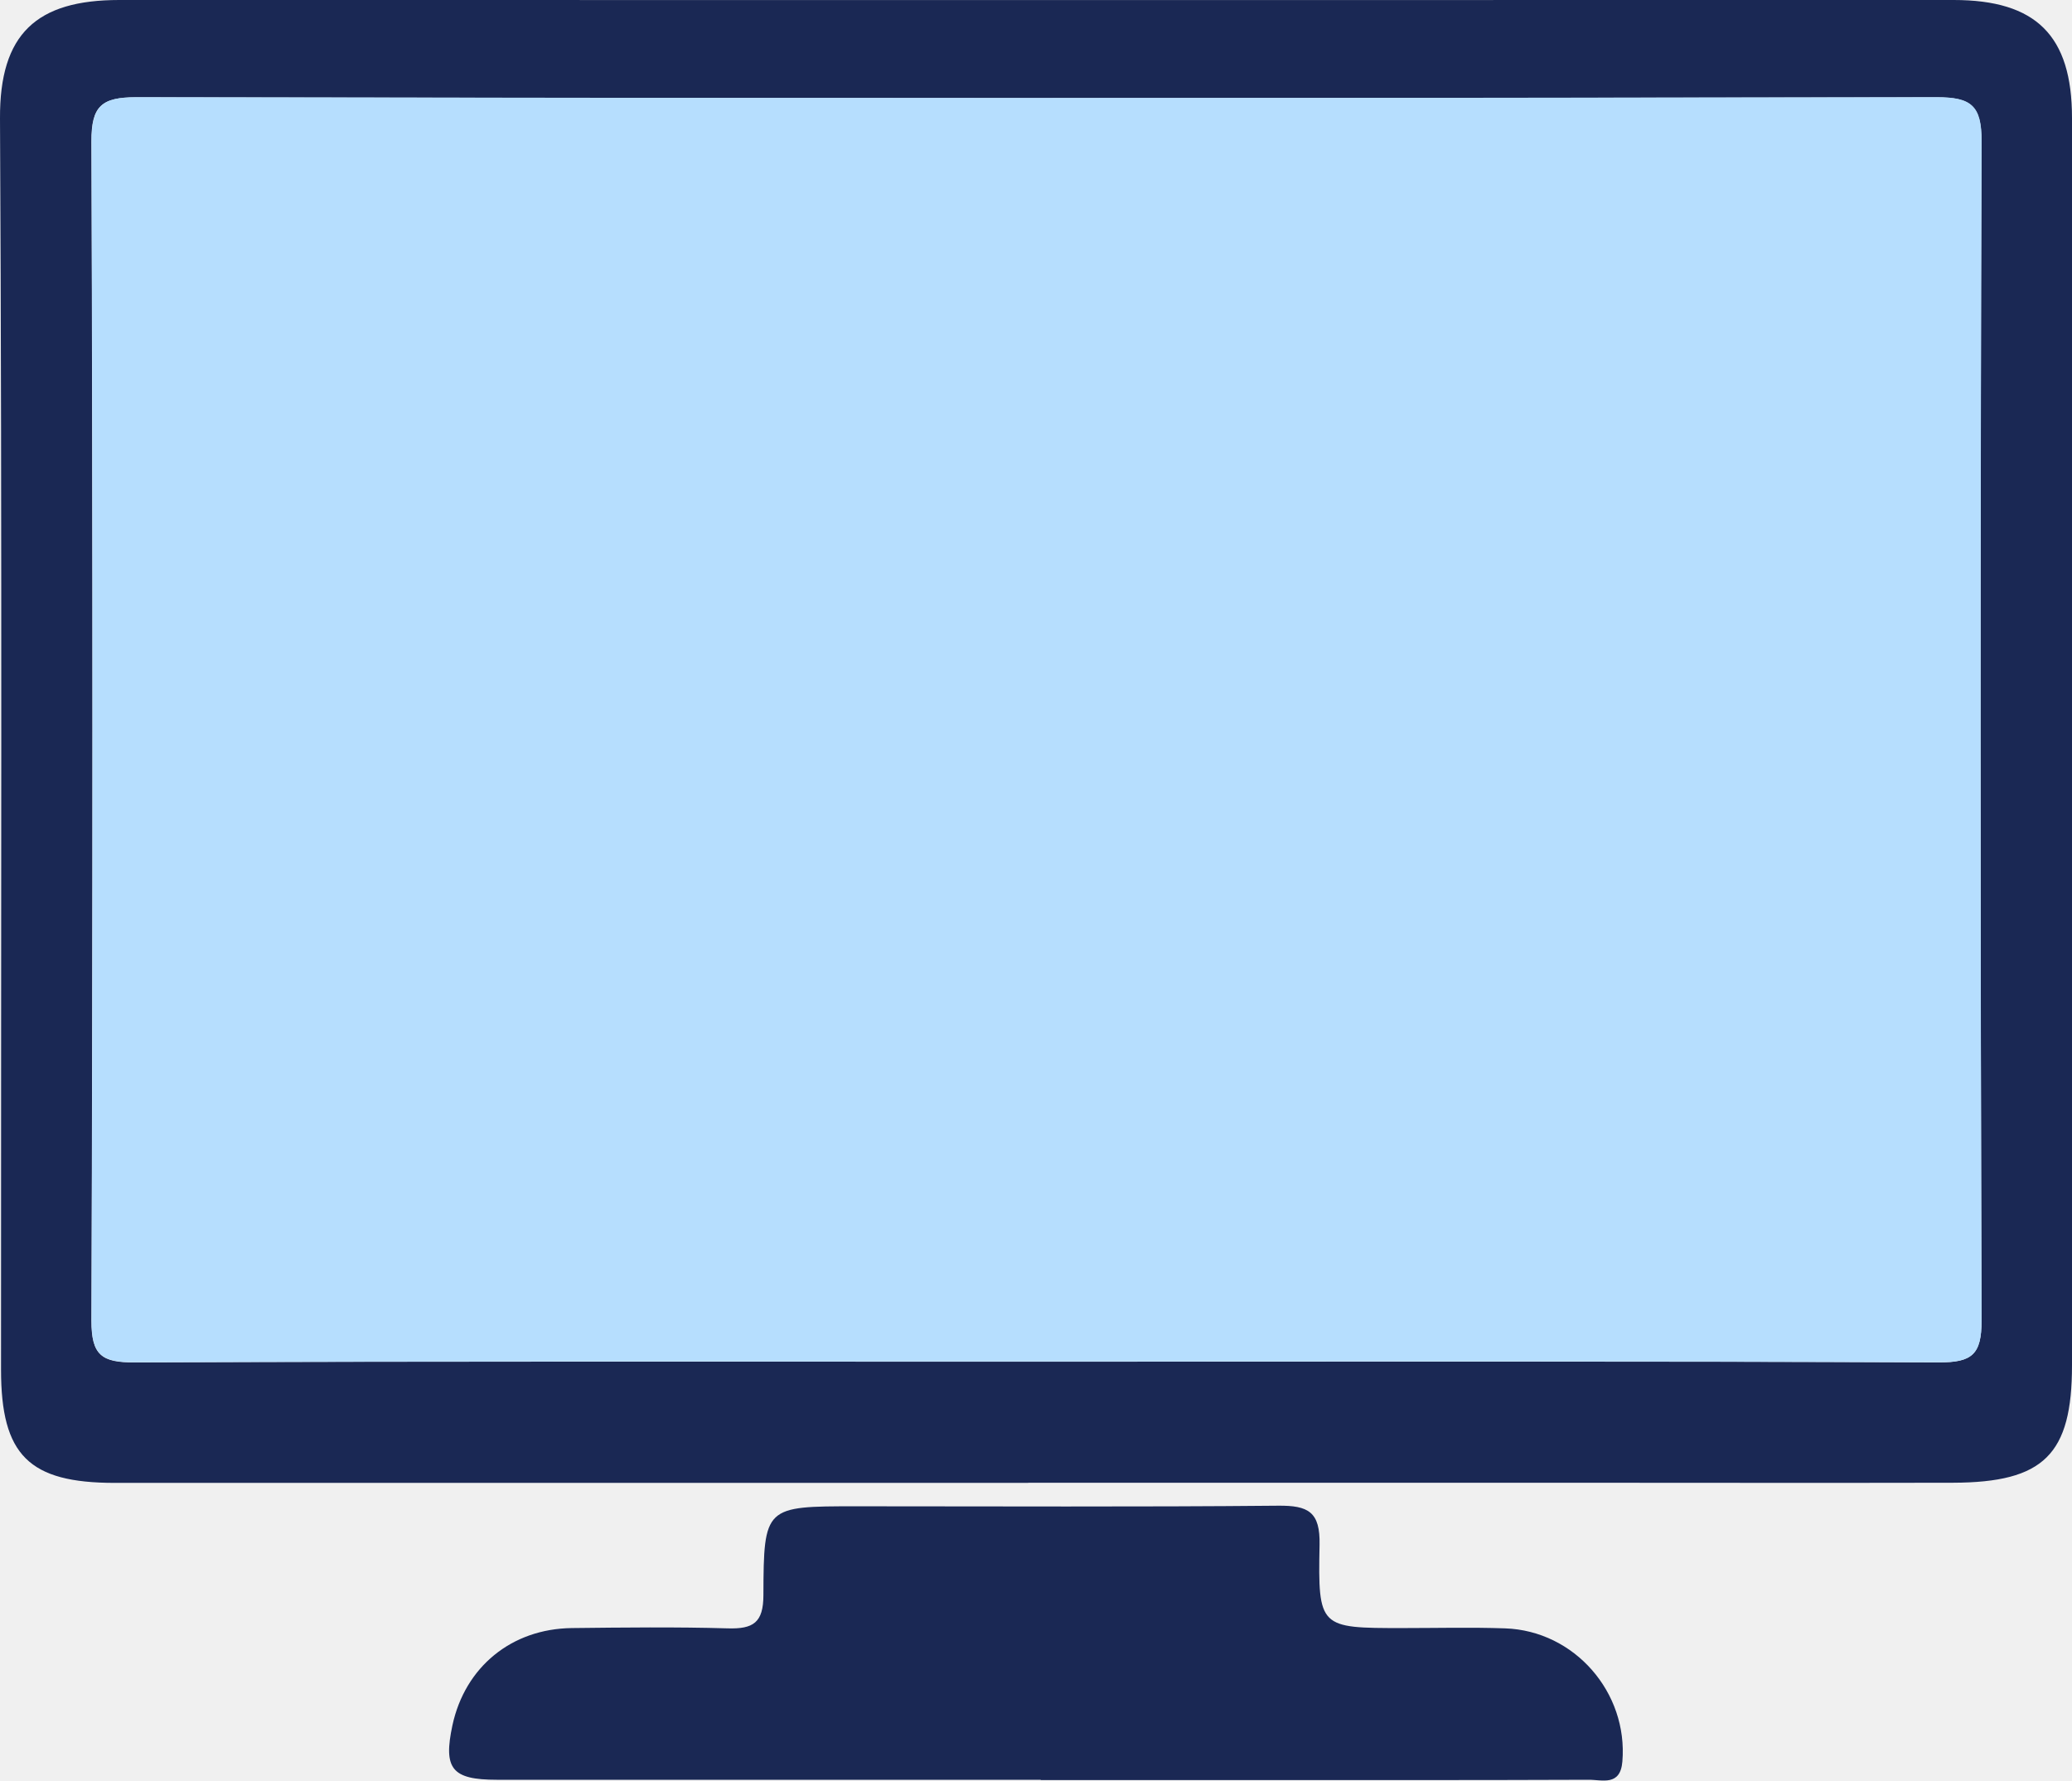
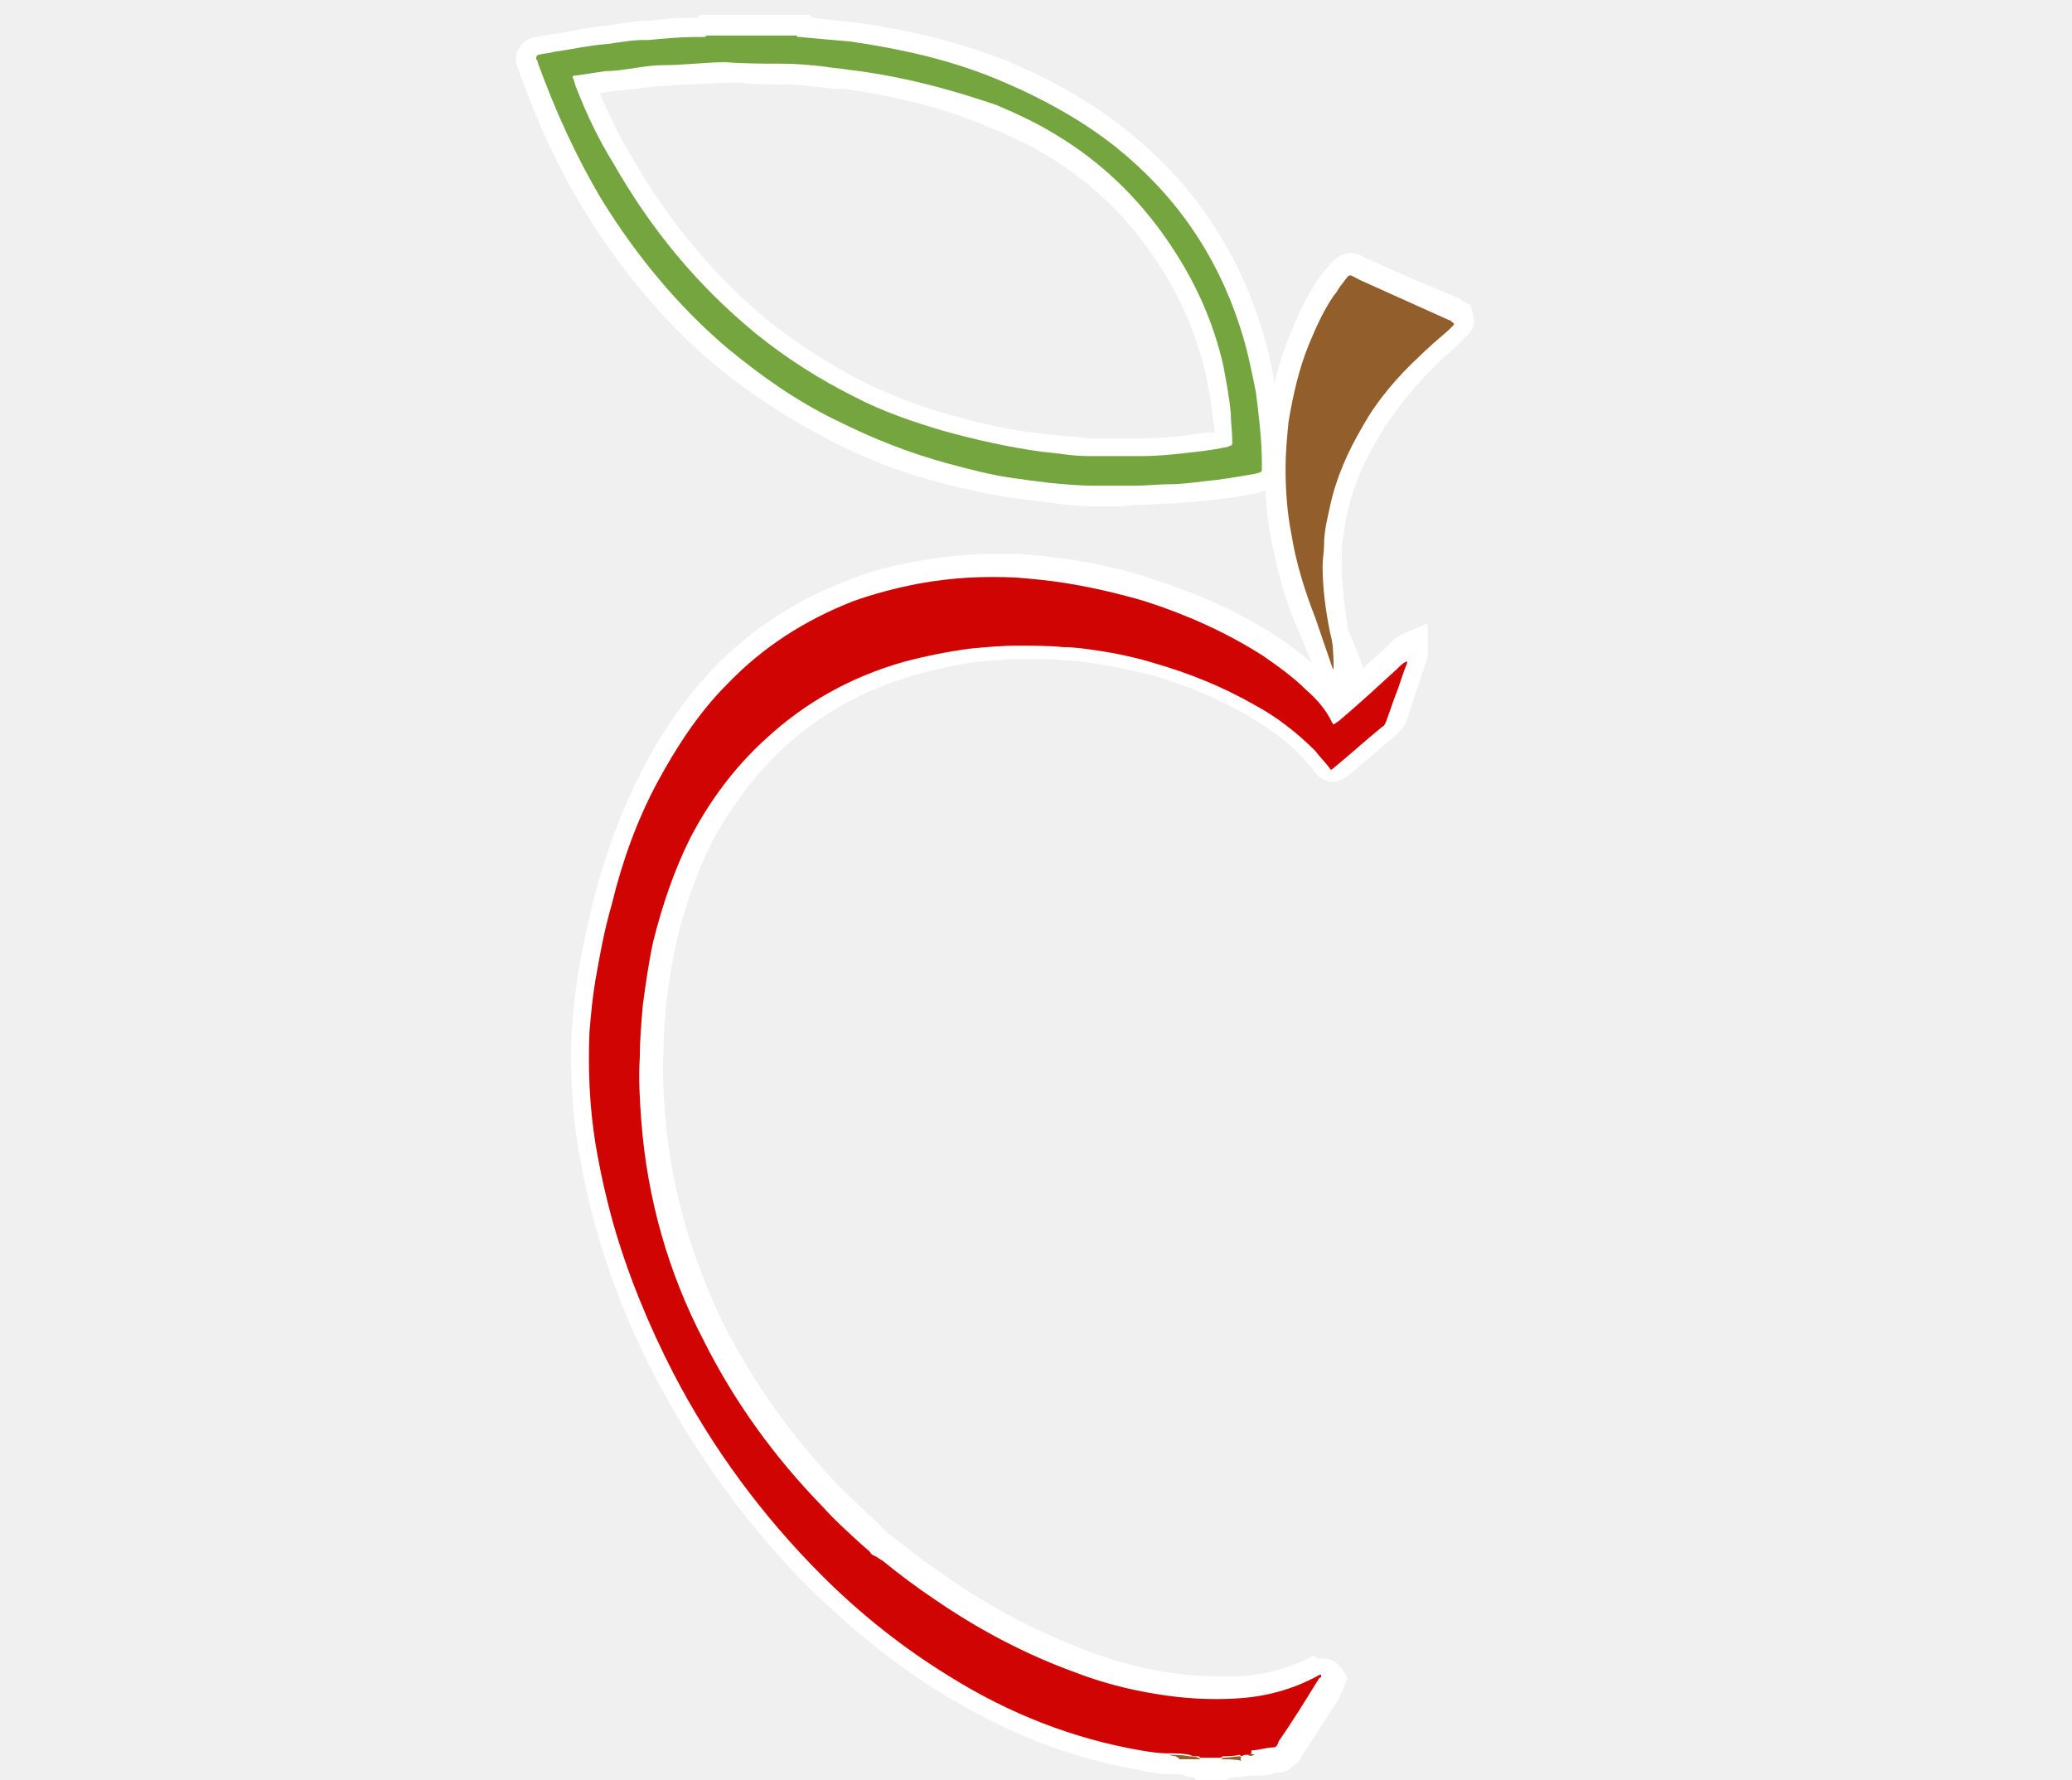
- <svg xmlns="http://www.w3.org/2000/svg" id="Livello_2" viewBox="0 0 139.86 120.18">
-   <defs>
-     <style>.cls-1{fill:#b6defe;}.cls-2{fill:#1a2854;}</style>
-   </defs>
-   <g id="Livello_1-2">
-     <path class="cls-2" d="M69.4,100.1c-20.55,0-41.1,0-61.65,0-5.8,0-7.68-1.87-7.68-7.64C.06,64.3,.15,36.15,0,8-.03,2.28,2.46,0,8.05,0c41.27,.01,82.55,0,123.82,0,5.57,0,7.99,2.4,7.99,7.96,0,28.07,0,56.13,0,84.2,0,6.02-1.89,7.91-8.03,7.93-8.99,.02-17.98,0-26.97,0-11.82,0-23.63,0-35.45,0Zm.32-8.18c20.38,0,40.77-.04,61.15,.05,2.23,0,2.89-.52,2.88-2.83-.08-26.53-.09-53.06,0-79.6,0-2.41-.71-2.97-3.02-2.97-40.51,.07-81.02,.07-121.54,0-2.33,0-3.03,.58-3.02,2.98,.09,26.53,.09,53.06,0,79.6,0,2.33,.69,2.83,2.9,2.82,20.21-.08,40.43-.05,60.64-.05Z" />
-     <path class="cls-2" d="M70.25,120.14c-12.24,0-24.48,0-36.71,0-3.04,0-3.63-.74-3-3.68,.85-3.93,3.98-6.51,8.06-6.56,3.51-.04,7.02-.08,10.53,.02,1.71,.05,2.4-.38,2.4-2.25,.02-5.99,.1-5.99,6.24-5.99,9.5,0,19,.05,28.5-.04,2.04-.02,2.85,.41,2.8,2.65-.11,5.61,0,5.61,5.59,5.61,2.31,0,4.62-.06,6.93,.02,4.7,.16,8.31,4.34,7.92,8.99-.14,1.69-1.37,1.22-2.29,1.23-7.7,.03-15.4,.02-23.11,.02-4.62,0-9.24,0-13.86,0Z" />
-     <path class="cls-1" d="M69.72,91.91c-20.21,0-40.43-.03-60.64,.05-2.21,0-2.91-.49-2.9-2.82,.09-26.53,.09-53.06,0-79.6,0-2.39,.69-2.98,3.02-2.98,40.51,.07,81.02,.07,121.54,0,2.32,0,3.03,.56,3.02,2.97-.09,26.53-.09,53.06,0,79.6,0,2.31-.65,2.84-2.88,2.83-20.38-.09-40.77-.05-61.15-.05Z" />
+ <svg xmlns="http://www.w3.org/2000/svg" version="1.1" x="0px" y="0px" viewBox="0 0 139.9 120.2" style="enable-background:new 0 0 139.9 120.2;" xml:space="preserve">
+   <style type="text/css">
+ 	.st0{fill:#1A2854;}
+ 	.st1{fill:#B6DEFE;}
+ 	.st2{fill:#FFFFFF;}
+ 	.st3{fill:#CF0403;}
+ 	.st4{fill:#74A53E;}
+ 	.st5{fill:#925E2B;}
+ </style>
+   <g id="Livello_3">
+ </g>
+   <g id="Livello_2_00000017479807069619841630000010289927693284968862_">
+     <g id="Livello_1-2">
+       <path class="st0" d="M-274.6,86.3c-20.5,0-41.1,0-61.6,0c-5.8,0-7.7-1.9-7.7-7.6c0-28.2,0.1-56.3-0.1-84.5c0-5.7,2.5-8,8-8    c41.3,0,82.6,0,123.8,0c5.6,0,8,2.4,8,8c0,28.1,0,56.1,0,84.2c0,6-1.9,7.9-8,7.9c-9,0-18,0-27,0C-251,86.3-262.8,86.3-274.6,86.3    L-274.6,86.3z M-274.3,78.1c20.4,0,40.8,0,61.1,0.1c2.2,0,2.9-0.5,2.9-2.8c-0.1-26.5-0.1-53.1,0-79.6c0-2.4-0.7-3-3-3    c-40.5,0.1-81,0.1-121.5,0c-2.3,0-3,0.6-3,3c0.1,26.5,0.1,53.1,0,79.6c0,2.3,0.7,2.8,2.9,2.8C-314.7,78.1-294.5,78.1-274.3,78.1    L-274.3,78.1z" />
+       <path class="st0" d="M-273.8,106.3c-12.2,0-24.5,0-36.7,0c-3,0-3.6-0.7-3-3.7c0.9-3.9,4-6.5,8.1-6.6c3.5,0,7-0.1,10.5,0    c1.7,0.1,2.4-0.4,2.4-2.2c0-6,0.1-6,6.2-6c9.5,0,19,0.1,28.5,0c2,0,2.8,0.4,2.8,2.7c-0.1,5.6,0,5.6,5.6,5.6c2.3,0,4.6-0.1,6.9,0    c4.7,0.2,8.3,4.3,7.9,9c-0.1,1.7-1.4,1.2-2.3,1.2c-7.7,0-15.4,0-23.1,0C-264.5,106.4-269.1,106.4-273.8,106.3L-273.8,106.3z" />
+       <path class="st1" d="M-274.3,78.1c-20.2,0-40.4,0-60.6,0.1c-2.2,0-2.9-0.5-2.9-2.8c0.1-26.5,0.1-53.1,0-79.6c0-2.4,0.7-3,3-3    c40.5,0.1,81,0.1,121.5,0c2.3,0,3,0.6,3,3c-0.1,26.5-0.1,53.1,0,79.6c0,2.3-0.6,2.8-2.9,2.8C-233.5,78.1-253.9,78.1-274.3,78.1    L-274.3,78.1z" />
+     </g>
+     <g>
+       <path class="st2" d="M80.7,120.1l-0.2-0.1c-0.2,0-0.3,0-0.5-0.1c-0.2-0.1-0.5-0.1-0.8-0.1c-0.1,0-0.4,0-0.4,0    c-0.6,0-1.1-0.1-1.6-0.2l-0.4-0.1c-4.6-0.8-8.9-2.5-13.3-5.2c-3.1-1.9-6-4.3-8.8-7c-4.1-4.1-7.5-8.8-10.3-14    c-1.8-3.4-3.2-6.9-4.2-10.5c-0.5-1.8-0.9-3.7-1.2-5.5c-0.4-2.5-0.5-5.1-0.4-7.7c0.1-1.1,0.2-2.3,0.4-3.7c0.3-1.8,0.7-3.6,1.1-5.2    c0.8-3.2,1.9-6,3.2-8.6c1.4-2.7,3-5,4.9-7c2.5-2.6,5.6-4.6,9-5.9c1.5-0.6,3-1,4.7-1.3c1.7-0.3,3.4-0.5,5.2-0.5c0.5,0,1.1,0,1.6,0    c1.2,0.1,2.4,0.2,3.7,0.4c1.8,0.3,3.7,0.7,5.4,1.3c3.1,1,5.8,2.2,8.3,3.8c1.2,0.8,2.2,1.6,3.1,2.4c0.5,0.5,0.9,0.9,1.2,1.3    l3.1-2.8c0.2-0.2,0.4-0.4,0.6-0.6c0.2-0.2,0.4-0.2,0.4-0.3l1.9-0.8l0,2c0,0.1,0,0.3-0.1,0.6c-0.2,0.5-1.3,3.9-1.3,3.9    c-0.1,0.4-0.4,0.7-0.7,1l-3.3,2.8c-0.3,0.2-0.6,0.4-1,0.4c-0.4,0-0.8-0.2-1.1-0.5l-0.3-0.4c-0.2-0.2-0.4-0.5-0.6-0.7    c-1-1.1-2.3-2-3.8-2.9c-1.9-1.1-4-2-6.4-2.7c-1.2-0.3-2.6-0.6-3.9-0.8c-0.7-0.1-1.4-0.2-2-0.2c-0.7-0.1-1.5-0.1-2.3-0.1    c-0.2,0-0.4,0-0.7,0c-0.9,0-1.8,0.1-3,0.2c-1.4,0.2-2.8,0.5-4.2,0.9c-3.4,1-6.3,2.6-8.8,4.9c-1.9,1.8-3.5,3.9-4.8,6.3    c-1,2-1.8,4.2-2.4,6.7c-0.3,1.3-0.5,2.6-0.7,4.1c-0.1,1.1-0.2,2.3-0.2,3.4c-0.1,1.3,0,2.7,0.1,4.2c0.4,5,1.8,9.8,4,14.3    c2,3.9,4.6,7.6,7.8,10.9c0.9,0.9,1.9,1.8,2.8,2.7c0.1,0.1,0.3,0.3,0.5,0.5c0.2,0.1,0.4,0.3,0.6,0.4l0.1,0.1    c1.1,0.9,2.2,1.7,3.4,2.5c3,2.1,6,3.6,9.1,4.8c1.8,0.7,3.6,1.2,5.4,1.5c1.2,0.2,2.5,0.3,3.7,0.3c0.4,0,0.9,0,1.3,0    c1.9-0.1,3.6-0.6,5.1-1.4L89,112l0.4,0c0.5,0,0.9,0.3,1.2,0.7l0.4,0.6l-0.3,0.7c0,0.1-0.1,0.2-0.1,0.3c-0.1,0.1-0.1,0.2-0.2,0.4    l-2.5,3.9c-0.1,0.2-0.2,0.4-0.4,0.5c-0.3,0.3-0.7,0.6-1.1,0.6c-0.2,0-0.3,0-0.5,0.1c-0.3,0.1-0.7,0.1-1.1,0.1l-0.2,0l-1,0.1    l-0.1,0c-0.2,0-0.3,0-0.5,0.1l-0.2,0.1H80.7z" />
+       <path class="st3" d="M84.2,118.5c-0.1,0-0.2,0-0.4,0.1c0,0-0.1-0.1-0.1-0.1c-0.4,0.1-0.8,0.1-1.1,0.1c-0.1,0-0.1,0.1-0.2,0.1    c-0.4,0-0.9,0-1.3,0c-0.1,0-0.1-0.1-0.2-0.1c-0.2,0-0.4,0-0.6-0.1c-0.5-0.1-1-0.1-1.5-0.1c-0.6,0-1.2-0.1-1.8-0.2    c-4.6-0.8-8.9-2.5-12.9-5c-3.1-1.9-6-4.2-8.6-6.8c-4-4-7.4-8.6-10-13.6c-1.7-3.3-3.1-6.7-4.1-10.2c-0.5-1.8-0.9-3.6-1.2-5.4    c-0.4-2.5-0.5-5-0.4-7.5c0.1-1.2,0.2-2.3,0.4-3.5c0.3-1.7,0.6-3.4,1.1-5.1c0.7-2.9,1.7-5.7,3.1-8.3c1.3-2.4,2.8-4.7,4.7-6.6    c2.4-2.5,5.2-4.3,8.5-5.6c1.4-0.5,2.9-0.9,4.5-1.2c2.2-0.4,4.3-0.5,6.5-0.4c1.2,0.1,2.3,0.2,3.5,0.4c1.8,0.3,3.5,0.7,5.2,1.2    c2.8,0.9,5.5,2.1,8,3.7c1,0.7,2,1.4,2.9,2.3c0.7,0.6,1.3,1.3,1.7,2.1c0,0.1,0.1,0.1,0.1,0.2c0,0,0.1,0,0.1,0    c0.1-0.1,0.3-0.2,0.4-0.3c1.3-1.1,2.6-2.3,3.8-3.4c0.2-0.2,0.4-0.4,0.6-0.5c0,0,0.1,0,0.1-0.1c0,0.1,0,0.1,0,0.2    c-0.3,0.7-0.5,1.5-0.8,2.2c-0.2,0.6-0.4,1.1-0.6,1.7c-0.1,0.2-0.1,0.3-0.3,0.4c-1.1,0.9-2.2,1.9-3.3,2.8c-0.1,0.1-0.2,0.1-0.2,0    c-0.3-0.4-0.7-0.8-1-1.2c-1.2-1.2-2.6-2.3-4.1-3.1c-2.1-1.2-4.3-2.1-6.7-2.8c-1.3-0.4-2.7-0.7-4.1-0.9c-0.7-0.1-1.4-0.2-2.1-0.2    c-1-0.1-2.1-0.1-3.1-0.1c-1.1,0-2.1,0.1-3.2,0.2c-1.5,0.2-3,0.5-4.5,0.9c-3.5,1-6.6,2.7-9.3,5.2c-2.1,1.9-3.8,4.2-5.1,6.7    c-1.1,2.2-1.9,4.6-2.5,7c-0.3,1.4-0.5,2.8-0.7,4.3c-0.1,1.2-0.2,2.3-0.2,3.5c-0.1,1.4,0,2.9,0.1,4.3c0.4,5.2,1.8,10.2,4.2,14.8    c2.1,4.2,4.8,7.9,8,11.2c0.9,1,1.9,1.9,2.9,2.8c0.1,0.1,0.3,0.2,0.4,0.4c0,0,0.1,0.1,0.1,0.1c0.3,0.1,0.5,0.3,0.7,0.4    c1.1,0.9,2.3,1.8,3.5,2.6c2.9,2,6.1,3.7,9.4,4.9c1.8,0.7,3.7,1.2,5.6,1.5c1.8,0.3,3.6,0.4,5.3,0.3c2-0.1,3.9-0.6,5.7-1.6    c0.1,0,0.1,0,0.1,0c0,0,0,0,0,0.1c0,0,0,0.1-0.1,0.1c-0.1,0.1-0.1,0.2-0.2,0.3c-0.8,1.3-1.6,2.6-2.5,3.9c-0.1,0.1-0.1,0.3-0.2,0.4    c-0.1,0.1-0.2,0.1-0.2,0.1c-0.5,0-1,0.2-1.5,0.2C84.5,118.5,84.4,118.5,84.2,118.5z" />
+       <path class="st2" d="M75.7,34.2c-0.6,0-1.3,0-1.9,0c-0.9,0-1.9-0.1-3.2-0.3c-0.8-0.1-1.6-0.2-2.4-0.3c-1.5-0.2-3.1-0.6-4.7-1    c-2.7-0.7-5.3-1.7-7.7-3c-2.7-1.4-5.3-3.1-7.7-5.1c-3.3-2.8-6.2-6.3-8.6-10.2c-1.8-2.9-3.2-6-4.5-9.6c0-0.1-0.1-0.2-0.1-0.2    c-0.1-0.5-0.1-1,0.2-1.3c0.2-0.4,0.6-0.6,1-0.7l0.2,0c0.3-0.1,0.6-0.1,0.9-0.2l0.2,0c0.8-0.1,1.5-0.3,2.3-0.4    c0.5-0.1,0.9-0.1,1.4-0.2l2.2-0.3c0.2,0,0.3,0,0.4,0c0.4,0,0.8-0.1,1.2-0.1c0.7-0.1,1.3-0.1,2-0.1c0,0,0.1,0,0.2,0L47.2,1h7.5    l0.1,0.2c0.9,0.1,1.8,0.2,2.8,0.3c3.7,0.5,7,1.3,10.1,2.5c3.2,1.3,6,2.9,8.5,4.9c4.2,3.4,7.1,7.6,8.8,12.7    c0.5,1.5,0.9,3.1,1.1,4.7c0.2,1.6,0.4,3.2,0.4,4.9c0,0.2,0,0.4,0,0.6c-0.1,0.6-0.5,1.1-1,1.3c-0.3,0.1-0.4,0.1-0.6,0.2l-0.6,0.1    c-0.9,0.2-1.9,0.3-2.9,0.4c-0.3,0-0.6,0.1-0.9,0.1c-0.5,0-1,0.1-1.4,0.1c-0.7,0-1.5,0.1-2.4,0.1L75.7,34.2z M40.5,6.3    c0.6,1.4,1.3,2.9,2.1,4.2c2.5,4.4,5.6,8.1,9.2,11.1c2,1.6,4.2,3,6.5,4.2c1.7,0.8,3.6,1.6,5.8,2.2c2.1,0.6,4.3,1.1,6.4,1.3    c1,0.1,2.1,0.2,3.1,0.3c0.1,0,0.2,0,0.4,0c0.1,0,0.2,0,0.3,0l1.8,0c0.4,0,0.8,0,1.2,0c0.9,0,1.9-0.1,2.8-0.2    c0.6-0.1,1.3-0.2,1.9-0.2c0-0.3,0-0.5-0.1-0.8l0-0.2c-0.1-1-0.3-1.9-0.5-3c-0.7-2.9-1.9-5.6-3.6-8c-1.9-2.8-4.3-5-7.1-6.7    c-1.2-0.7-2.4-1.3-3.9-1.9c-3-1.3-6.3-2.1-9.8-2.6L56.3,6c-0.3,0-0.6-0.1-0.8-0.1c-0.9-0.1-1.8-0.2-2.7-0.2c-0.9,0-1.8,0-2.7-0.1    l-1.2,0c-0.8,0-1.6,0.1-2.5,0.1c-0.5,0-1.1,0.1-1.6,0.1c-0.6,0-1.1,0.1-1.7,0.2l-0.2,0c-0.6,0.1-1.2,0.1-1.8,0.2    C40.9,6.2,40.7,6.3,40.5,6.3z" />
+       <path class="st4" d="M53.8,2.4c0,0,0,0.1,0.1,0.1c0,0,0.1,0,0.1,0c1.1,0.1,2.2,0.2,3.4,0.3c3.4,0.5,6.6,1.2,9.8,2.5    c2.9,1.2,5.7,2.7,8.1,4.6c4,3.2,6.8,7.2,8.4,12.1c0.5,1.5,0.8,3,1.1,4.5c0.2,1.6,0.4,3.2,0.4,4.8c0,0.1,0,0.3,0,0.4    c0,0.1,0,0.1-0.1,0.2c-0.1,0-0.3,0.1-0.4,0.1c-1.1,0.2-2.3,0.4-3.4,0.5c-0.8,0.1-1.6,0.2-2.3,0.2c-0.8,0-1.6,0.1-2.4,0.1    c-0.9,0-1.8,0-2.7,0c-1,0-2.1-0.1-3.1-0.2c-0.8-0.1-1.6-0.2-2.3-0.3c-1.5-0.2-3-0.6-4.5-1c-2.6-0.7-5.1-1.7-7.5-2.9    c-2.7-1.3-5.1-3-7.4-4.9c-3.3-2.8-6.1-6.2-8.4-9.9c-1.8-3-3.2-6.1-4.4-9.4c0-0.1,0-0.1-0.1-0.2c0-0.1,0-0.3,0.2-0.3    c0.3-0.1,0.7-0.1,1-0.2c0.8-0.1,1.7-0.3,2.5-0.4c0.5-0.1,1.1-0.1,1.6-0.2c0.7-0.1,1.3-0.2,2-0.2c0.1,0,0.2,0,0.3,0    c1.1-0.1,2.1-0.2,3.2-0.2c0.2,0,0.4,0,0.6,0c0,0,0.1-0.1,0.1-0.1C49.7,2.4,51.8,2.4,53.8,2.4z M49,4.2c-1.4,0-2.8,0.2-4.2,0.2    c-0.7,0-1.3,0.1-2,0.2c-0.6,0.1-1.3,0.2-1.9,0.2c-0.7,0.1-1.3,0.2-2,0.3c0,0-0.1,0-0.1,0c-0.1,0-0.2,0.1-0.1,0.2    c0.1,0.2,0.1,0.4,0.2,0.6c0.7,1.8,1.5,3.5,2.5,5.1c2.5,4.4,5.6,8.2,9.6,11.5c2.1,1.7,4.3,3.1,6.7,4.3c1.9,1,4,1.7,6,2.3    c2.2,0.6,4.4,1.1,6.6,1.4c1.1,0.1,2.1,0.3,3.2,0.3c0.2,0,0.5,0,0.7,0c1,0,2,0,2.9,0c1,0,2-0.1,2.9-0.2c0.9-0.1,1.8-0.2,2.8-0.4    c0.1,0,0.2-0.1,0.3-0.1c0,0,0.1-0.1,0.1-0.1c0-0.1,0-0.2,0-0.3c0-0.6-0.1-1.2-0.1-1.8c-0.1-1.1-0.3-2.1-0.5-3.2    c-0.7-3.1-2-5.9-3.8-8.5c-2-2.9-4.5-5.3-7.5-7.1c-1.3-0.8-2.6-1.4-4-2C64.1,6,60.7,5.1,57.2,4.7c-0.5-0.1-1-0.1-1.5-0.2    c-0.9-0.1-1.9-0.2-2.8-0.2C51.6,4.3,50.3,4.3,49,4.2z" />
+       <path class="st5" d="M78.8,118.5c0.5,0,1,0,1.5,0.1c0.2,0,0.4,0,0.6,0.1c0.1,0,0.1,0.1,0.2,0.1c-0.5,0-1,0-1.5,0c0,0,0-0.1,0-0.1    c-0.1,0-0.1,0-0.2-0.1C79.2,118.6,79,118.5,78.8,118.5z" />
+       <path class="st5" d="M82.4,118.8c0.1,0,0.1-0.1,0.2-0.1c0.4,0,0.8-0.1,1.1-0.1c0,0,0.1,0,0.1,0.1c-0.1,0.1,0,0.1,0,0.2    C83.4,118.8,82.9,118.8,82.4,118.8z" />
+       <path class="st2" d="M87.5,42.2c-0.8-1.9-1.3-3.9-1.7-5.9c-0.3-1.6-0.4-3.2-0.4-4.8c0-1.3,0.1-2.3,0.2-3.3c0.3-2,0.8-3.9,1.5-5.6    c0.5-1.3,1.1-2.5,1.8-3.6c0.2-0.3,0.4-0.6,0.6-0.8l0.2-0.2c0.2-0.3,0.7-0.9,1.5-0.9c0.4,0,0.7,0.1,0.9,0.3l0.3,0.1    c1.5,0.7,3.1,1.4,4.6,2l1.4,0.6c0.1,0,0.2,0.1,0.3,0.2l0.6,0.3l0.2,0.8c0.1,0.5-0.1,1-0.5,1.3l-0.9,0.9c-0.5,0.4-0.9,0.8-1.3,1.2    c-1.5,1.5-2.7,3-3.7,4.7c-1,1.6-1.7,3.3-2.1,5c-0.2,0.9-0.3,1.7-0.4,2.4c0,0.2,0,0.3,0,0.5c0,0.3,0,0.5,0,0.8    c0,1.4,0.2,2.8,0.4,4.2c0,0.1,0,0.2,0.1,0.3c0.1,0.3,1,2.3,1,2.7l-1.5,3.1l-1.8-3.2" />
+       <path class="st2" d="M88.3,45.2l1.4,0.1" />
+       <path class="st5" d="M88.8,41.7c-0.7-1.8-1.3-3.7-1.6-5.6c-0.3-1.5-0.4-3-0.4-4.5c0-1,0.1-2.1,0.2-3.1c0.3-1.8,0.7-3.6,1.4-5.3    c0.5-1.2,1-2.3,1.7-3.3c0.2-0.2,0.3-0.5,0.5-0.7c0.6-0.8,0.4-0.7,1.2-0.3c2,0.9,4,1.8,6,2.7c0.1,0,0.2,0.1,0.3,0.2    c0.1,0,0.1,0.1,0,0.2c-0.1,0.1-0.2,0.2-0.3,0.3c-0.7,0.6-1.4,1.2-2,1.8C94.4,25.4,93,27,92,28.8c-1,1.7-1.8,3.5-2.2,5.4    c-0.2,0.9-0.4,1.7-0.4,2.6c0,0.5-0.1,0.9-0.1,1.4c0,1.5,0.2,3,0.5,4.5c0.1,0.4,0.2,0.8,0.2,1.2c0,0,0.1,1.3,0,1.3" />
+       <path class="st5" d="M84.2,118.5c0.2-0.1,0.3-0.1,0.5,0C84.5,118.6,84.4,118.6,84.2,118.5z" />
+     </g>
  </g>
</svg>
